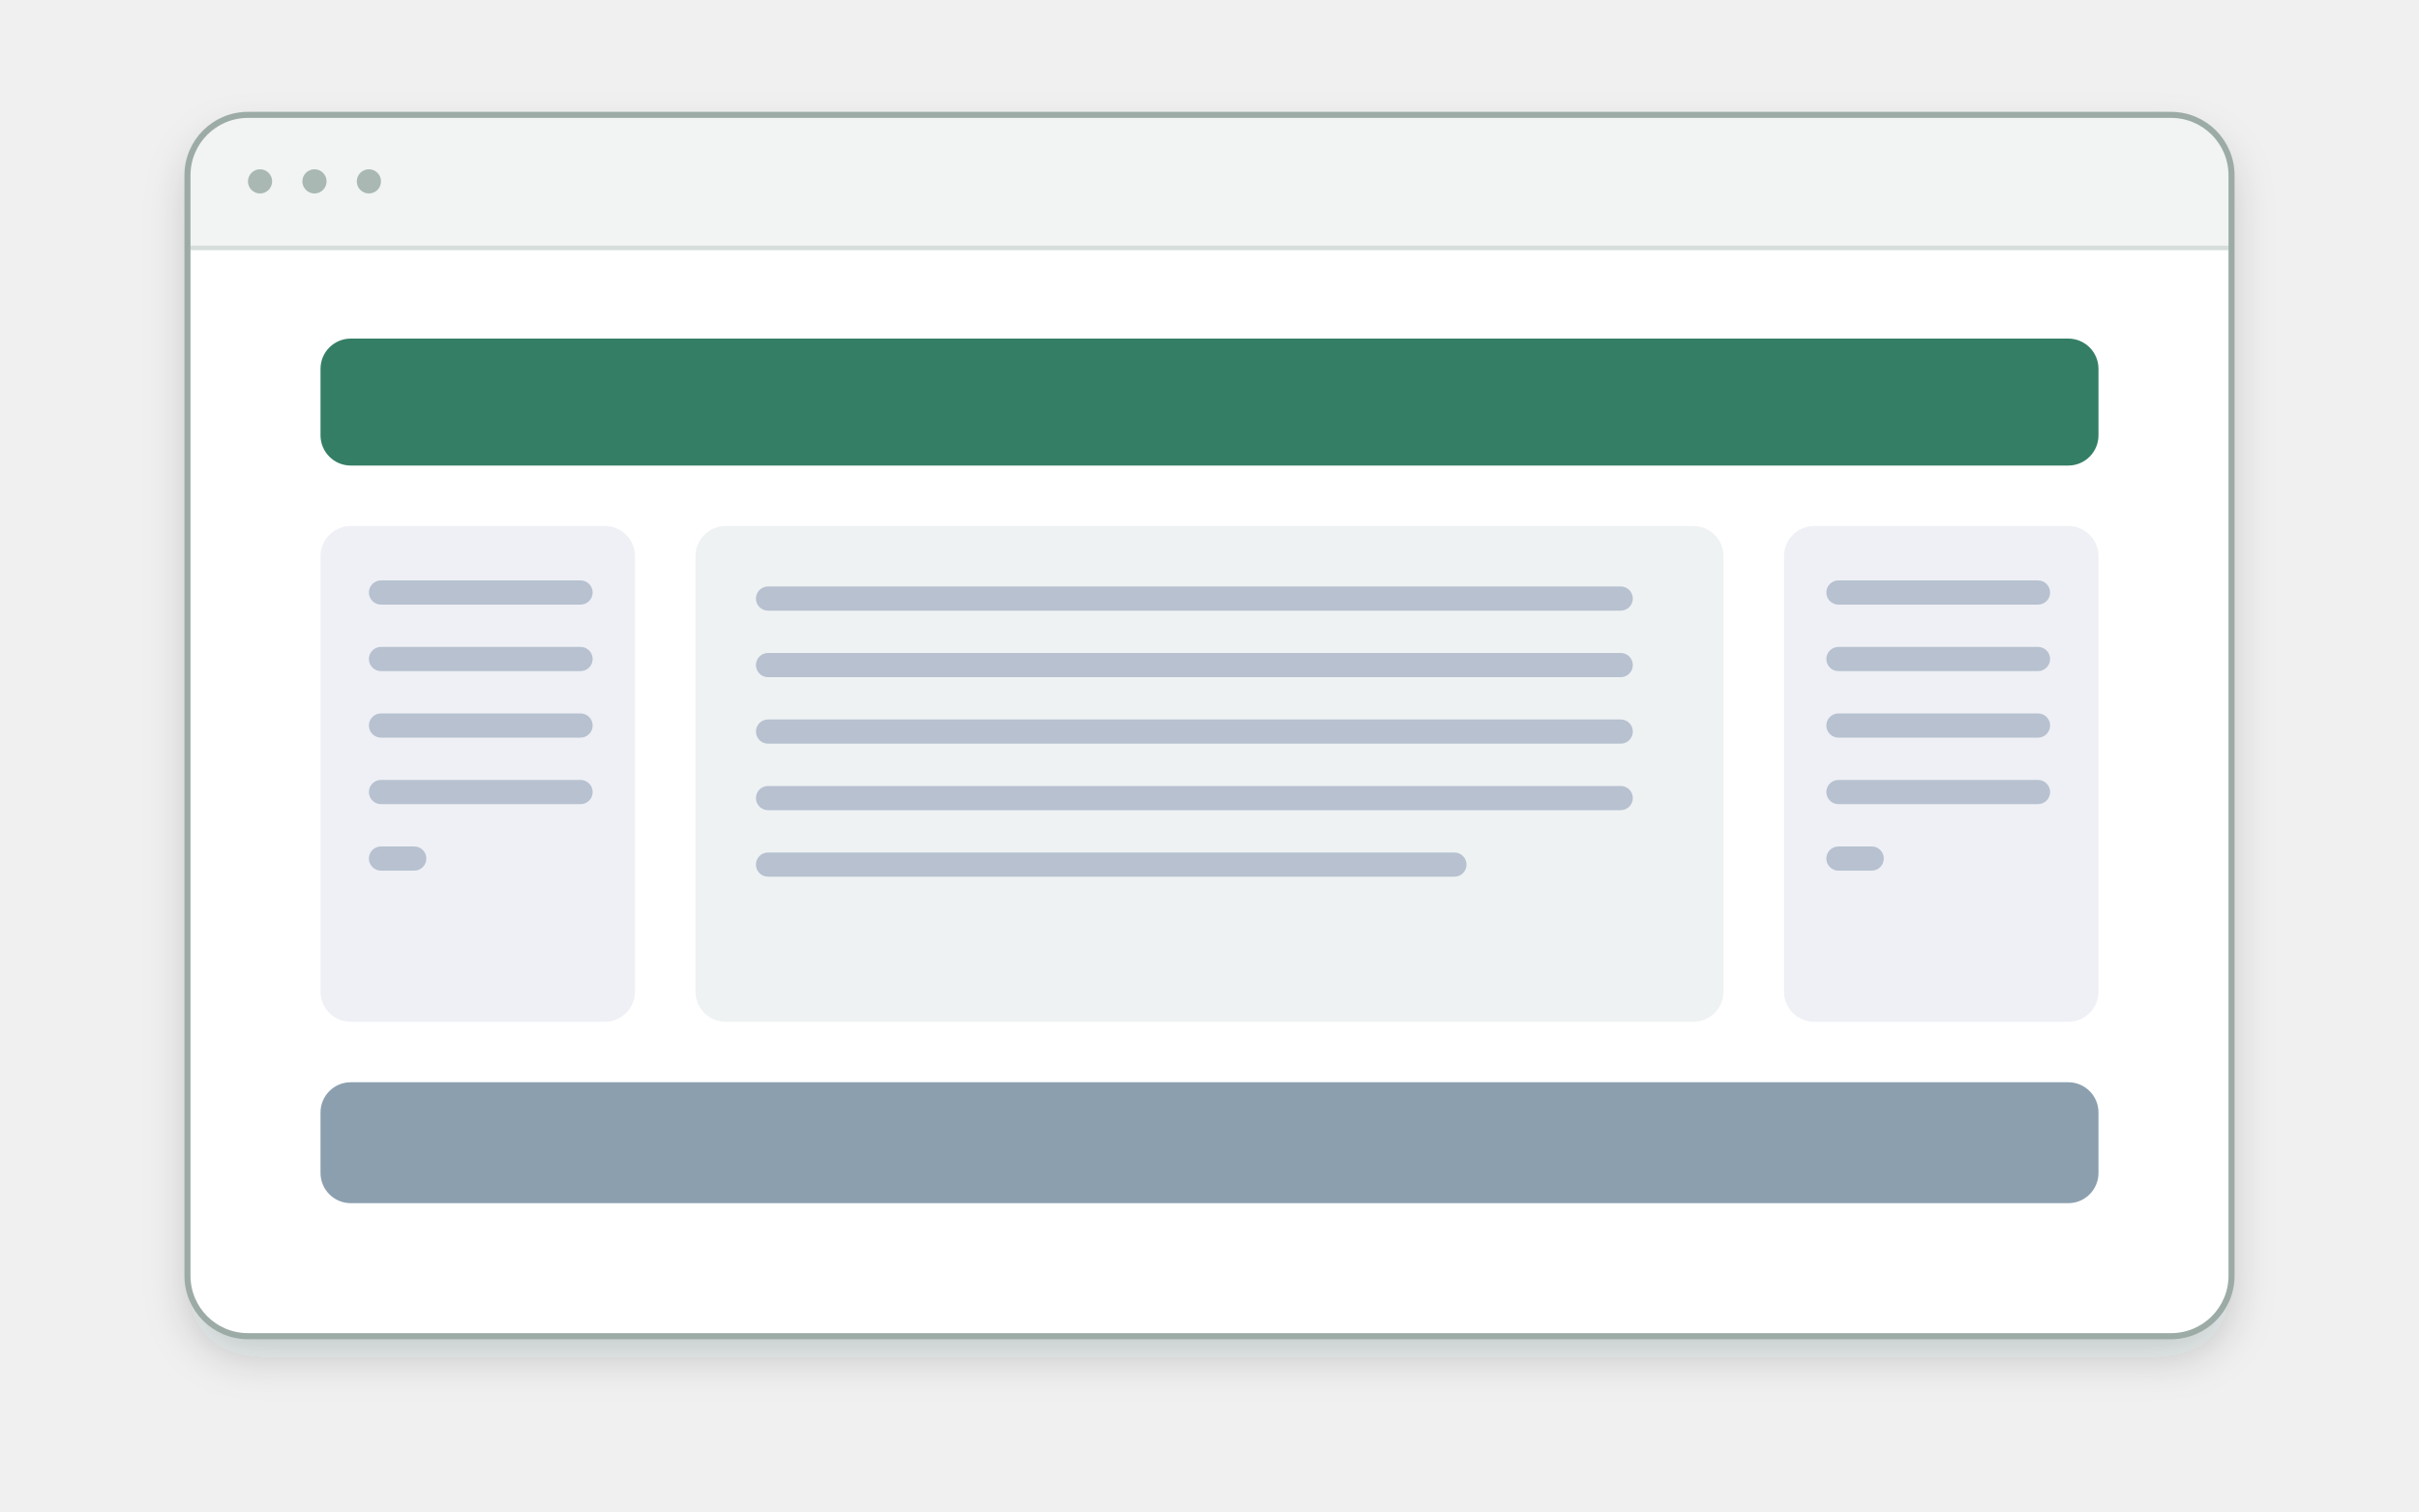
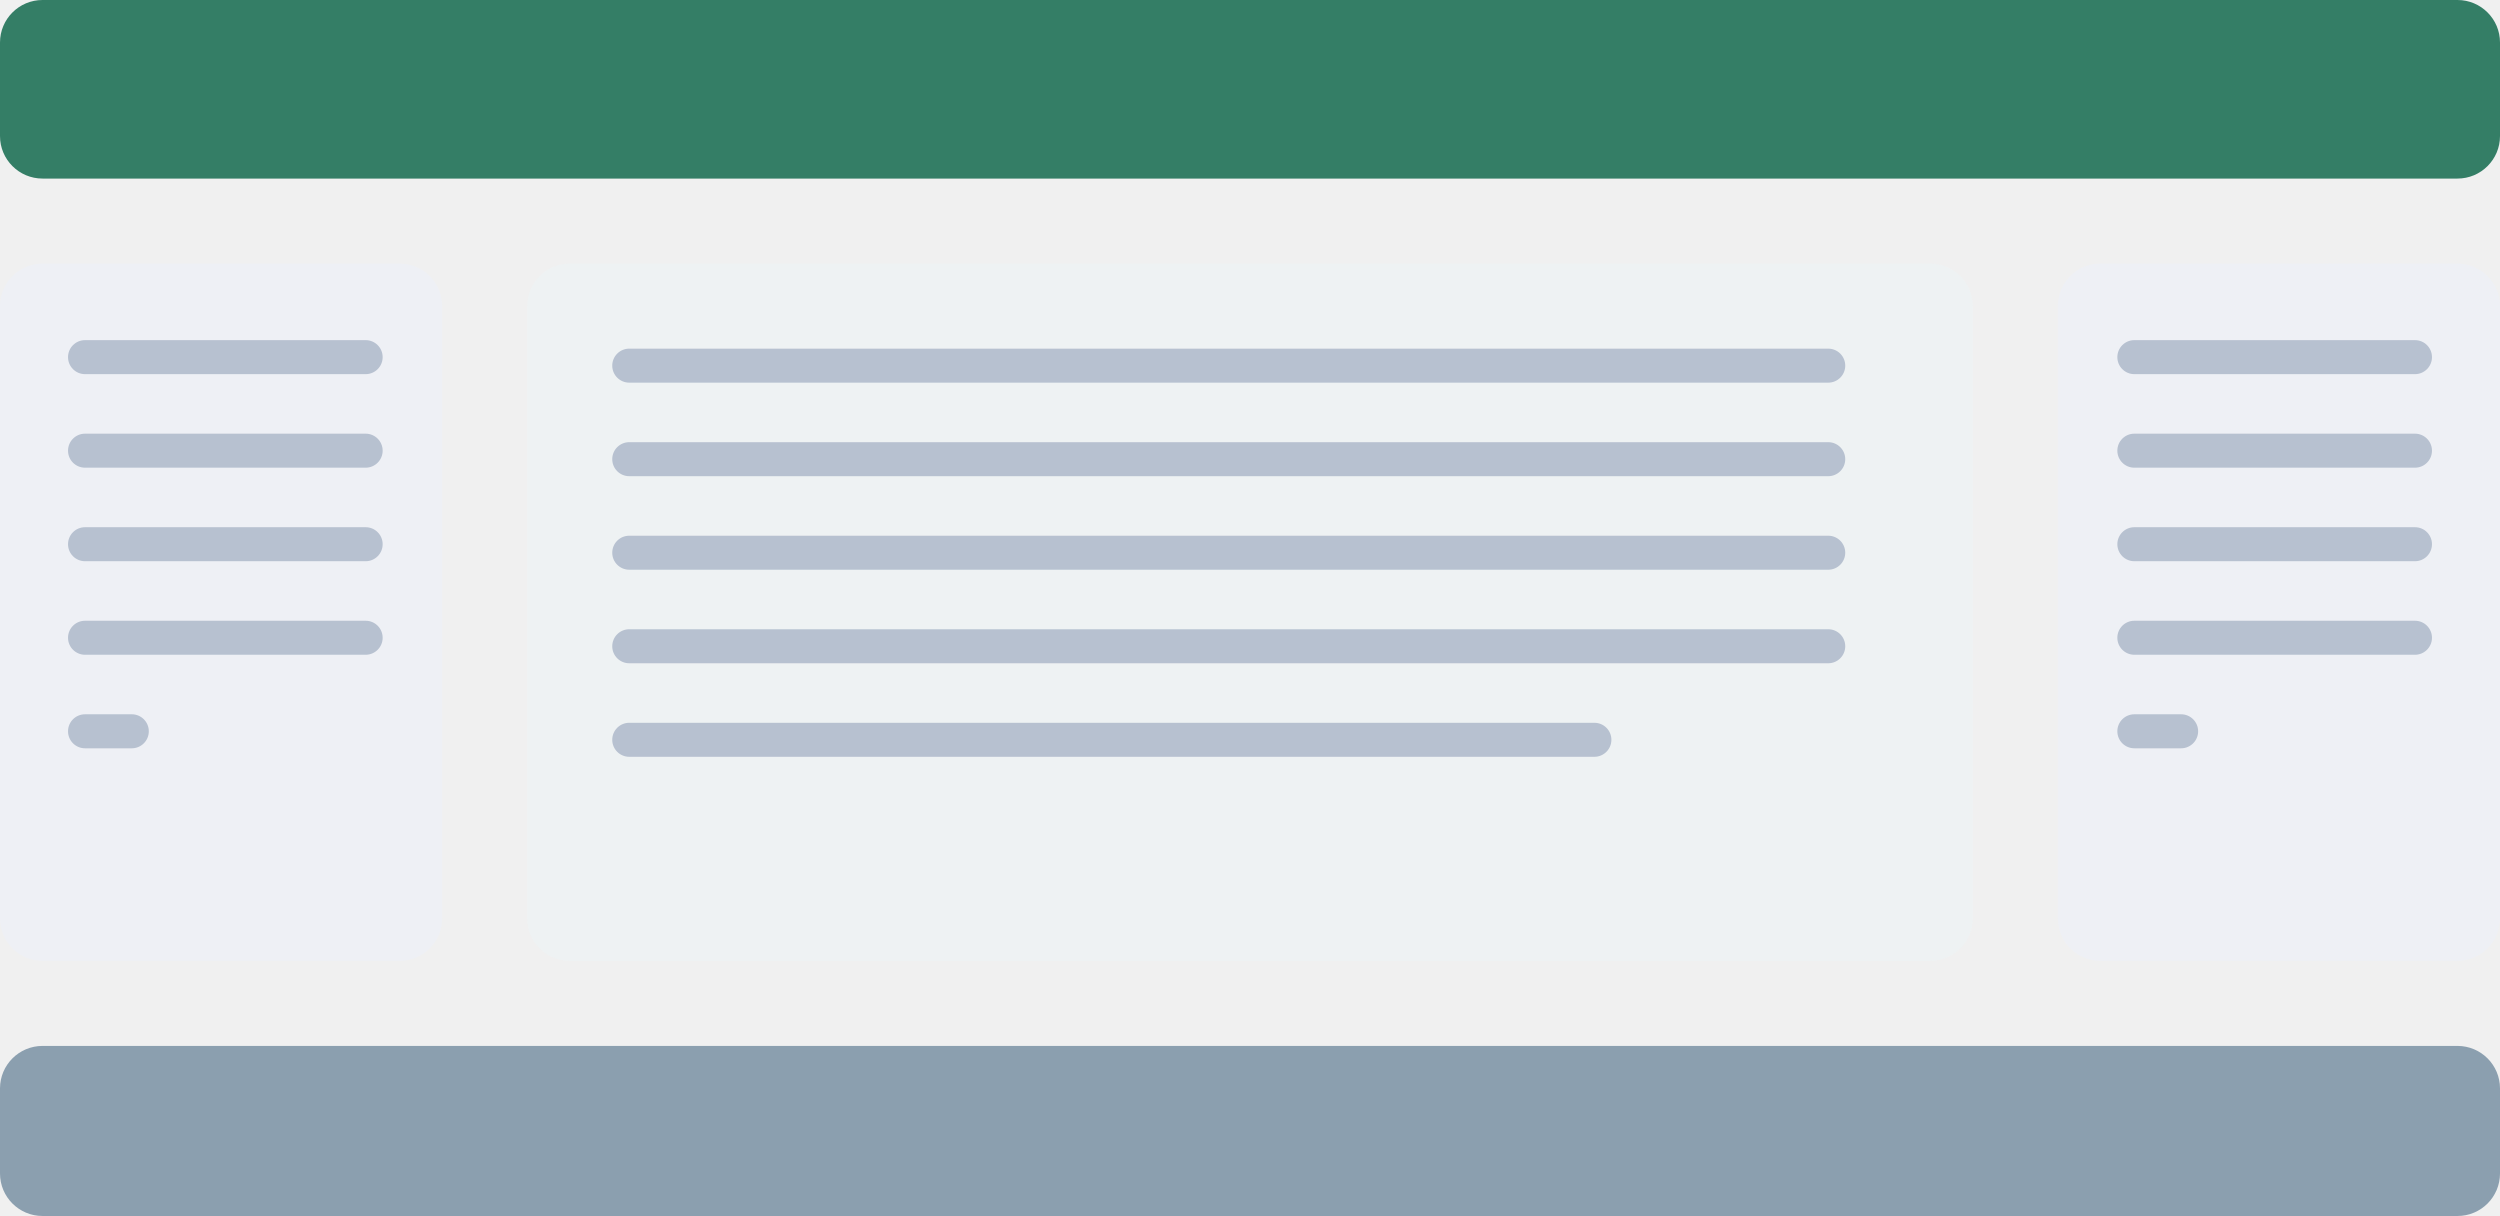
- <svg xmlns="http://www.w3.org/2000/svg" width="800" height="500" viewBox="0 0 800 500">
-   <defs>
-     <clipPath id="window">
-       <rect x="62" y="82" width="676" height="360" rx="16" />
-     </clipPath>
-     <filter id="window-shadow" filterUnits="userSpaceOnUse" x="24" y="6" width="752" height="480" color-interpolation-filters="sRGB">
-       <feDropShadow dx="0" dy="7" stdDeviation="7" flood-color="#18231f" flood-opacity="0.18" />
-     </filter>
-   </defs>
-   <rect x="62" y="38" width="676" height="404" rx="20" fill="#fff" filter="url(#window-shadow)" />
-   <rect x="62" y="38" width="676" height="44" rx="20" fill="#f1f4f3" />
-   <path d="M62 66h676v16H62" fill="#f1f4f3" />
-   <circle cx="86" cy="60" r="4" fill="#a9b8b2" />
-   <circle cx="104" cy="60" r="4" fill="#a9b8b2" />
-   <circle cx="122" cy="60" r="4" fill="#a9b8b2" />
-   <path d="M63 82h674" stroke="#d5dedb" stroke-width="1.5" />
-   <g clip-path="url(#window)">
-     <rect x="106" y="112" width="588" height="42" rx="10" fill="#347e66" />
-     <rect x="106" y="174" width="104" height="164" rx="10" fill="#eef0f5" />
-     <rect x="230" y="174" width="340" height="164" rx="10" fill="#eef2f3" />
-     <rect x="590" y="174" width="104" height="164" rx="10" fill="#eef0f5" />
-     <rect x="106" y="358" width="588" height="40" rx="10" fill="#8b9faf" />
-     <rect x="122" y="192" width="74" height="8" rx="4" fill="#b7c1d0" />
-     <rect x="122" y="214" width="74" height="8" rx="4" fill="#b7c1d0" />
-     <rect x="122" y="236" width="74" height="8" rx="4" fill="#b7c1d0" />
-     <rect x="122" y="258" width="74" height="8" rx="4" fill="#b7c1d0" />
-     <rect x="122" y="280" width="19" height="8" rx="4" fill="#b7c1d0" />
-     <rect x="250" y="194" width="290" height="8" rx="4" fill="#b7c1d0" />
-     <rect x="250" y="216" width="290" height="8" rx="4" fill="#b7c1d0" />
-     <rect x="250" y="238" width="290" height="8" rx="4" fill="#b7c1d0" />
-     <rect x="250" y="260" width="290" height="8" rx="4" fill="#b7c1d0" />
-     <rect x="250" y="282" width="235" height="8" rx="4" fill="#b7c1d0" />
-     <rect x="604" y="192" width="74" height="8" rx="4" fill="#b7c1d0" />
-     <rect x="604" y="214" width="74" height="8" rx="4" fill="#b7c1d0" />
-     <rect x="604" y="236" width="74" height="8" rx="4" fill="#b7c1d0" />
-     <rect x="604" y="258" width="74" height="8" rx="4" fill="#b7c1d0" />
-     <rect x="604" y="280" width="19" height="8" rx="4" fill="#b7c1d0" />
-   </g>
-   <rect x="62" y="38" width="676" height="404" rx="20" fill="none" stroke="#9caba6" stroke-width="2" />
+ <svg xmlns="http://www.w3.org/2000/svg" width="588" height="286" viewBox="106 112 588 286">
+   <rect x="106" y="112" width="588" height="42" rx="10" fill="#347e66" />
+   <rect x="106" y="174" width="104" height="164" rx="10" fill="#eef0f5" />
+   <rect x="230" y="174" width="340" height="164" rx="10" fill="#eef2f3" />
+   <rect x="590" y="174" width="104" height="164" rx="10" fill="#eef0f5" />
+   <rect x="106" y="358" width="588" height="40" rx="10" fill="#8b9faf" />
+   <rect x="122" y="192" width="74" height="8" rx="4" fill="#b7c1d0" />
+   <rect x="122" y="214" width="74" height="8" rx="4" fill="#b7c1d0" />
+   <rect x="122" y="236" width="74" height="8" rx="4" fill="#b7c1d0" />
+   <rect x="122" y="258" width="74" height="8" rx="4" fill="#b7c1d0" />
+   <rect x="122" y="280" width="19" height="8" rx="4" fill="#b7c1d0" />
+   <rect x="250" y="194" width="290" height="8" rx="4" fill="#b7c1d0" />
+   <rect x="250" y="216" width="290" height="8" rx="4" fill="#b7c1d0" />
+   <rect x="250" y="238" width="290" height="8" rx="4" fill="#b7c1d0" />
+   <rect x="250" y="260" width="290" height="8" rx="4" fill="#b7c1d0" />
+   <rect x="250" y="282" width="235" height="8" rx="4" fill="#b7c1d0" />
+   <rect x="604" y="192" width="74" height="8" rx="4" fill="#b7c1d0" />
+   <rect x="604" y="214" width="74" height="8" rx="4" fill="#b7c1d0" />
+   <rect x="604" y="236" width="74" height="8" rx="4" fill="#b7c1d0" />
+   <rect x="604" y="258" width="74" height="8" rx="4" fill="#b7c1d0" />
+   <rect x="604" y="280" width="19" height="8" rx="4" fill="#b7c1d0" />
</svg>
